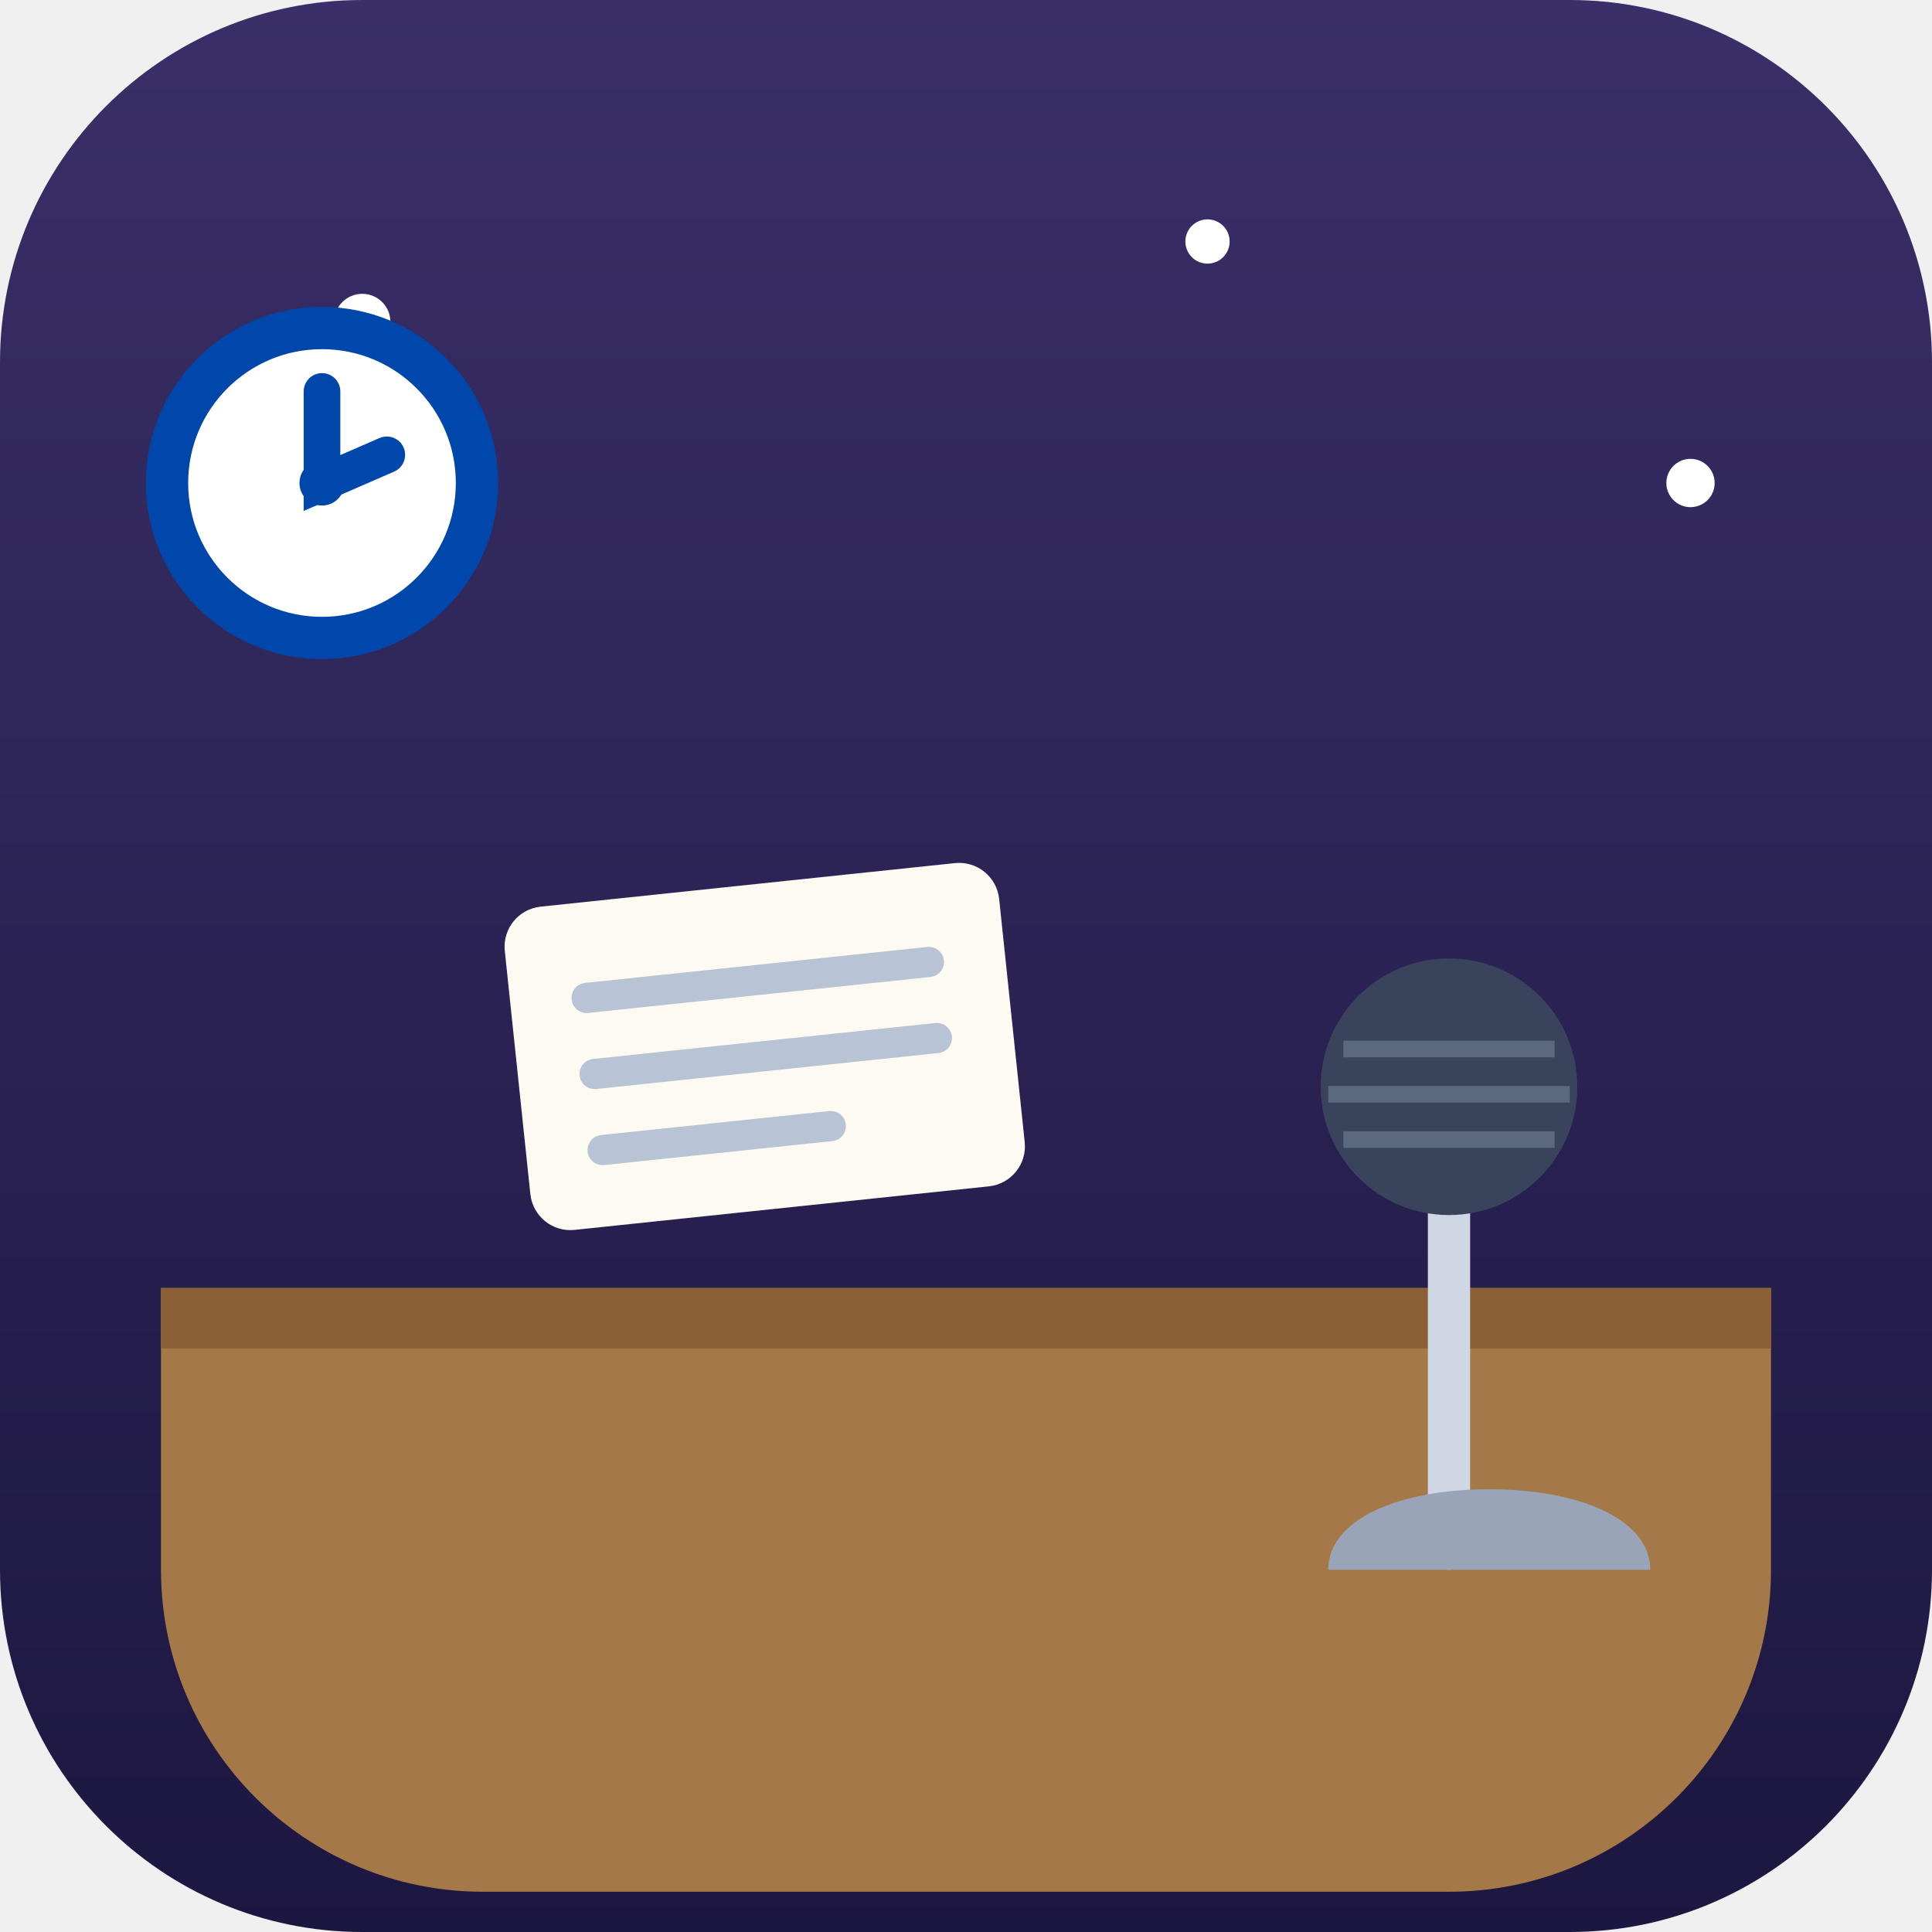
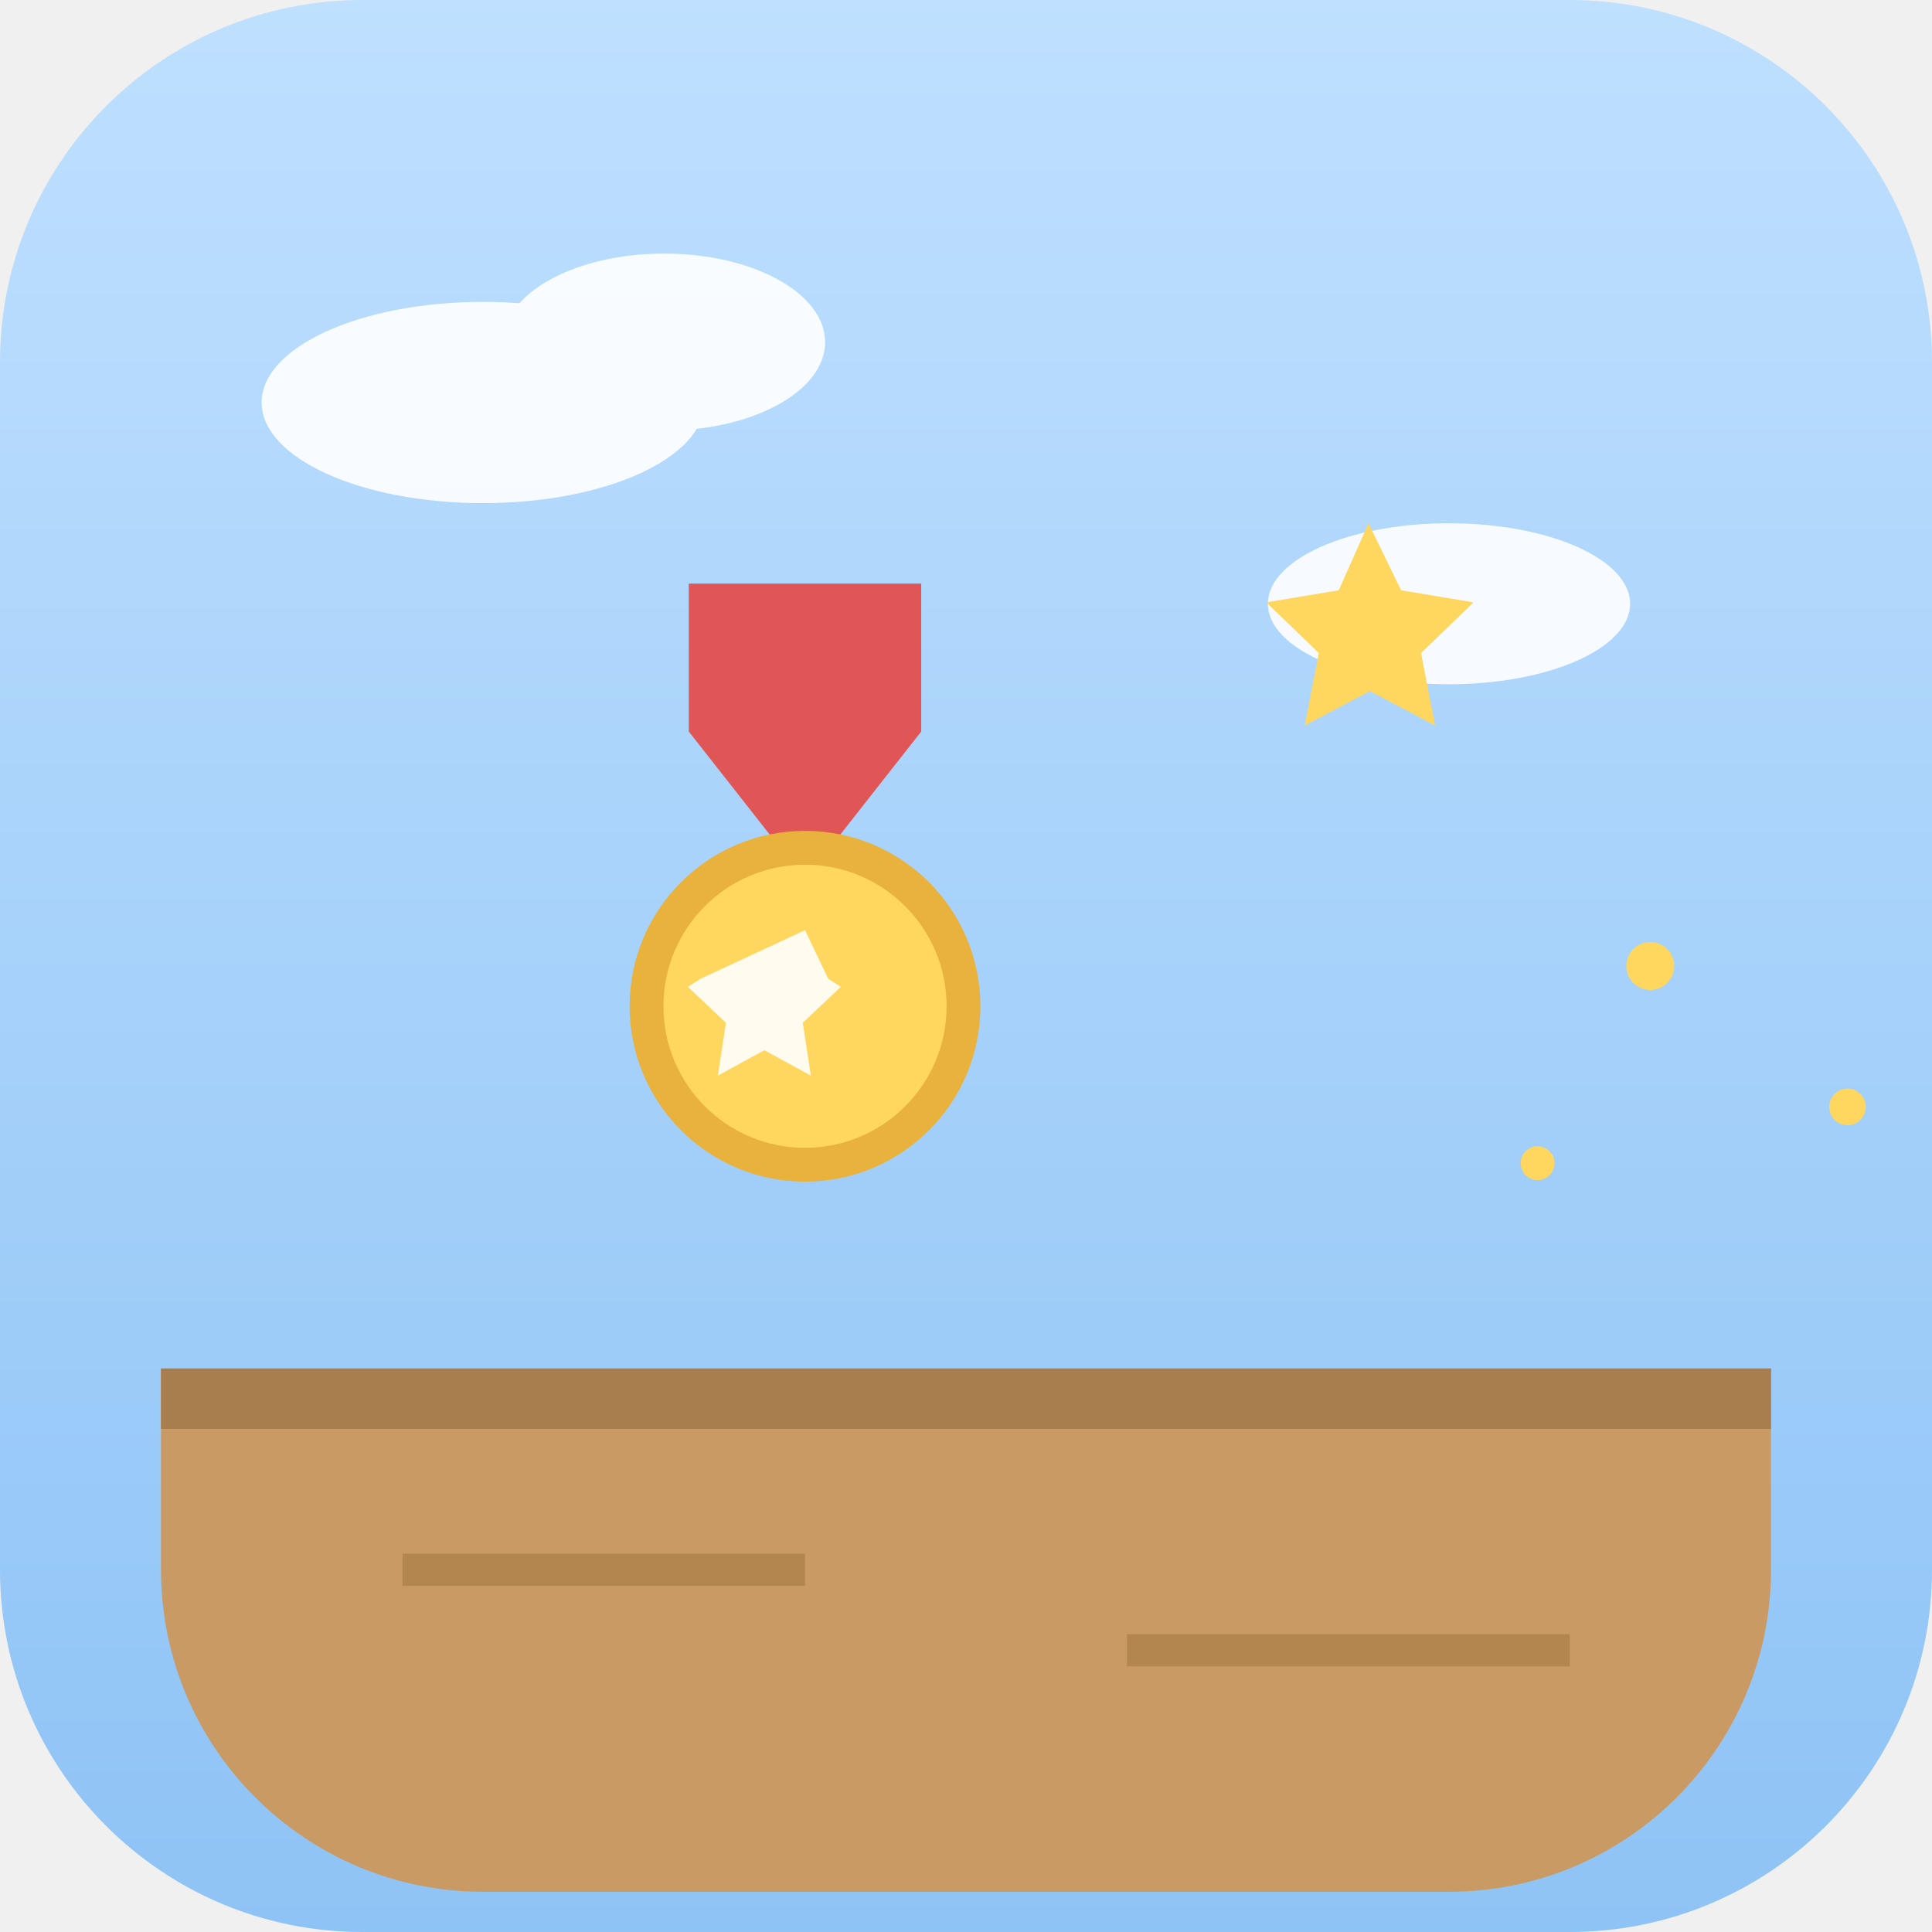
<svg xmlns="http://www.w3.org/2000/svg" width="96" height="96" viewBox="0 0 96 96">
  <defs>
    <linearGradient id="bg111" x1="0" y1="0" x2="0" y2="1">
-       <stop offset="0" stop-color="#3a2f68" />
-       <stop offset="1" stop-color="#1c1740" />
+       <stop offset="0" stop-color="#bfe0ff" />
+       <stop offset="1" stop-color="#8ec3f5" />
    </linearGradient>
  </defs>
  <rect width="96" height="96" rx="18" fill="url(#bg111)" />
-   <circle cx="18" cy="16" r="1.4" fill="#fff" />
-   <circle cx="60" cy="12" r="1.1" fill="#fff" />
-   <circle cx="84" cy="24" r="1.2" fill="#fff" />
-   <path d="M8 64h80v14a16 16 0 0 1-16 16h-48a16 16 0 0 1-16-16z" fill="#a57847" />
-   <path d="M8 64h80v3h-80z" fill="#8a5f36" />
-   <g transform="rotate(-6 38 52)">
-     <rect x="25.65" y="43.925" width="24.7" height="16.15" rx="2" fill="#fdfaf2" />
-     <path d="M29.45 48.675h17.1M29.45 52.475h17.1M29.45 56.275h11.4" stroke="#b9c3d6" stroke-width="1.5" stroke-linecap="round" />
+   <g fill="#fff" opacity=".9">
+     <ellipse cx="24" cy="20" rx="11" ry="5" />
+     <ellipse cx="33" cy="17" rx="8" ry="4.4" />
+     <ellipse cx="72" cy="30" rx="9" ry="4" />
  </g>
+   <path d="M8 68h80v10a16 16 0 0 1-16 16h-48a16 16 0 0 1-16-16z" fill="#c99a63" />
+   <path d="M8 68h80v3h-80z" fill="#a87e4e" />
+   <path d="M20 78h20M56 82h22" stroke="#b3854f" stroke-width="1.6" />
  <g>
-     <rect x="70.95" y="58.5" width="2.1" height="19.5" rx="1.05" fill="#cfd6e4" />
-     <path d="M66 78c0-2.5 3.5-4 8-4s8 1.5 8 4z" fill="#9aa4b8" />
-     <circle cx="72" cy="54" r="6.375" fill="#39445c" />
-     <path d="M66.75 52.125h10.5M66 54.375h12M66.75 56.625h10.5" stroke="#5a6880" stroke-width="0.825" />
+     <path d="M34.225 29h11.55v7.35l-5.775 7.35l-5.775 -7.35z" fill="#e05555" />
+     <circle cx="40" cy="50" r="7.875" fill="#ffd75e" stroke="#e8b23d" stroke-width="1.68" />
+     <path d="M40 46.22l1.155 2.415.625 .4-1.89 1.785.4 2.625-2.31-1.26-2.31 1.26.4-2.625-1.89-1.785.625-.4z" fill="#fff" opacity=".9" />
  </g>
-   <g>
-     <circle cx="16" cy="24" r="7.7" fill="#fff" stroke="#0047ab" stroke-width="2.1" />
-     <path d="M16 19.45v4.55l3.22-1.4" stroke="#0047ab" stroke-width="1.82" fill="none" stroke-linecap="round" />
-     <circle cx="16" cy="24" r="1.12" fill="#0047ab" />
+   <path d="M68 26l1.62 3.33 3.6 .6-2.61 2.52 .7 3.6-3.24-1.71-3.24 1.71 .7-3.6-2.61-2.52 3.6-.6z" fill="#ffd75e" />
+   <g fill="#ffd75e">
+     <circle cx="82" cy="48" r="1.19" />
+     <circle cx="91.8" cy="55" r="0.91" />
+     <circle cx="76.4" cy="57.8" r="0.84" />
  </g>
</svg>
